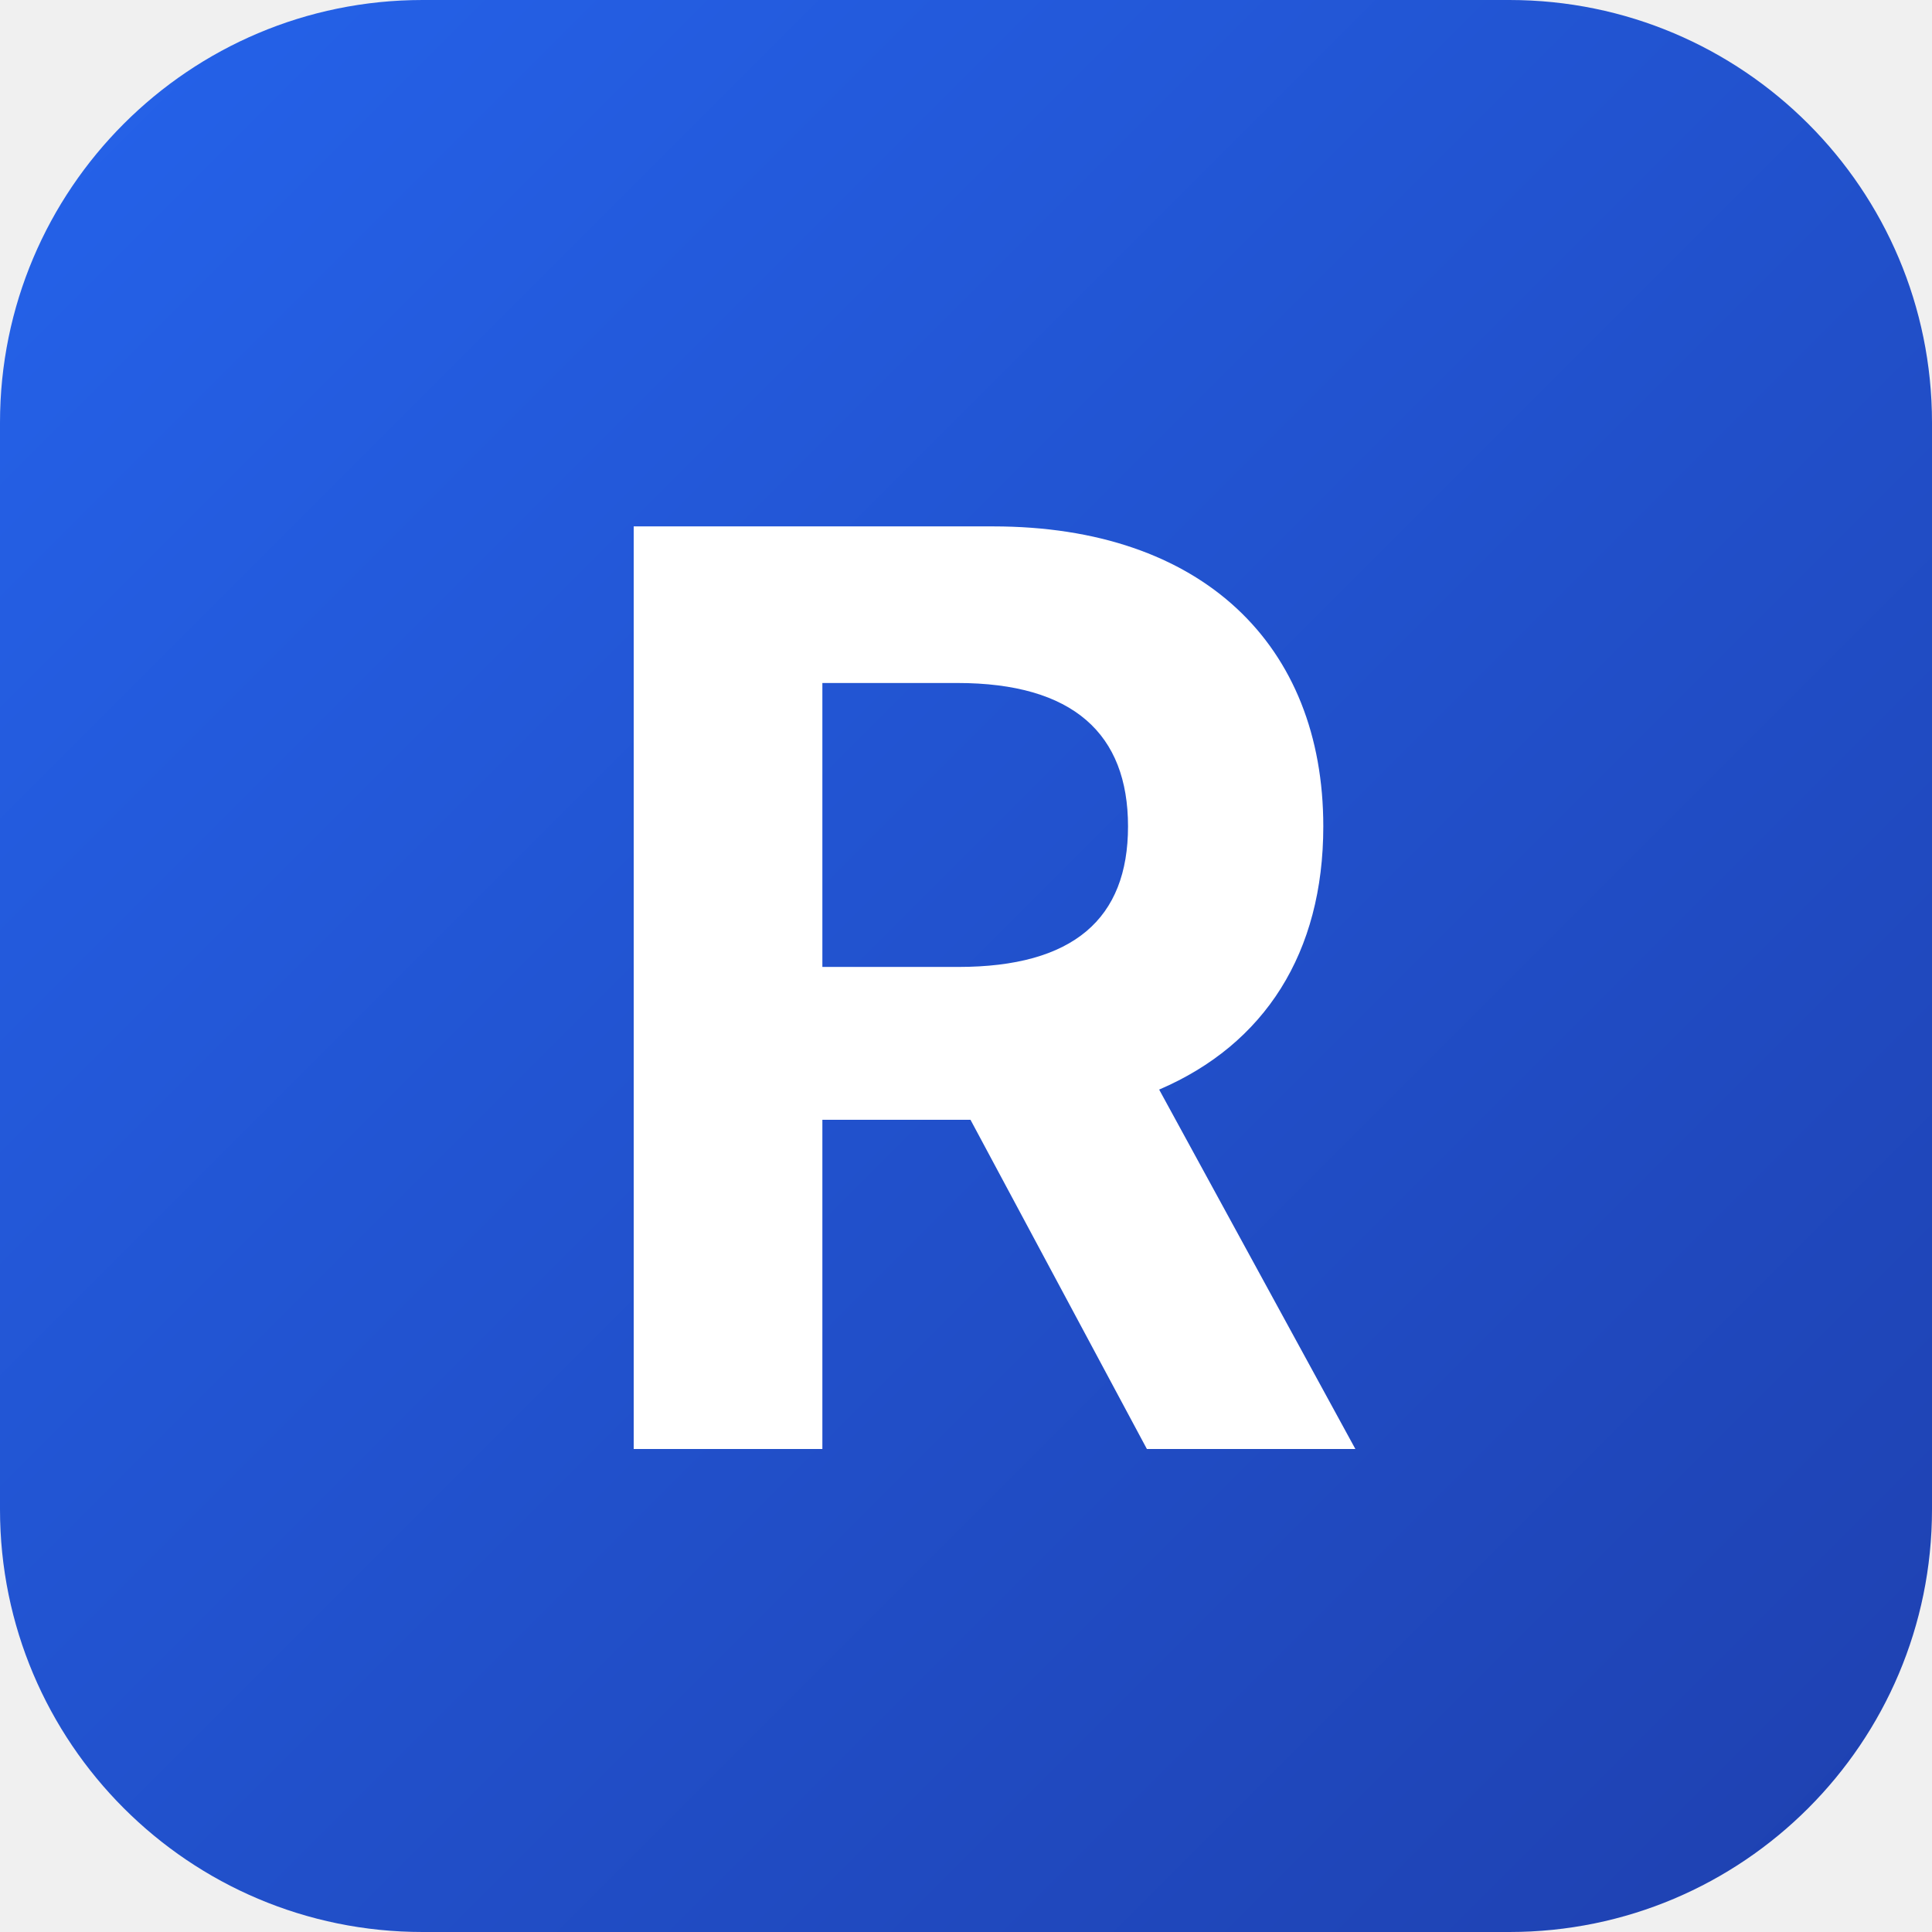
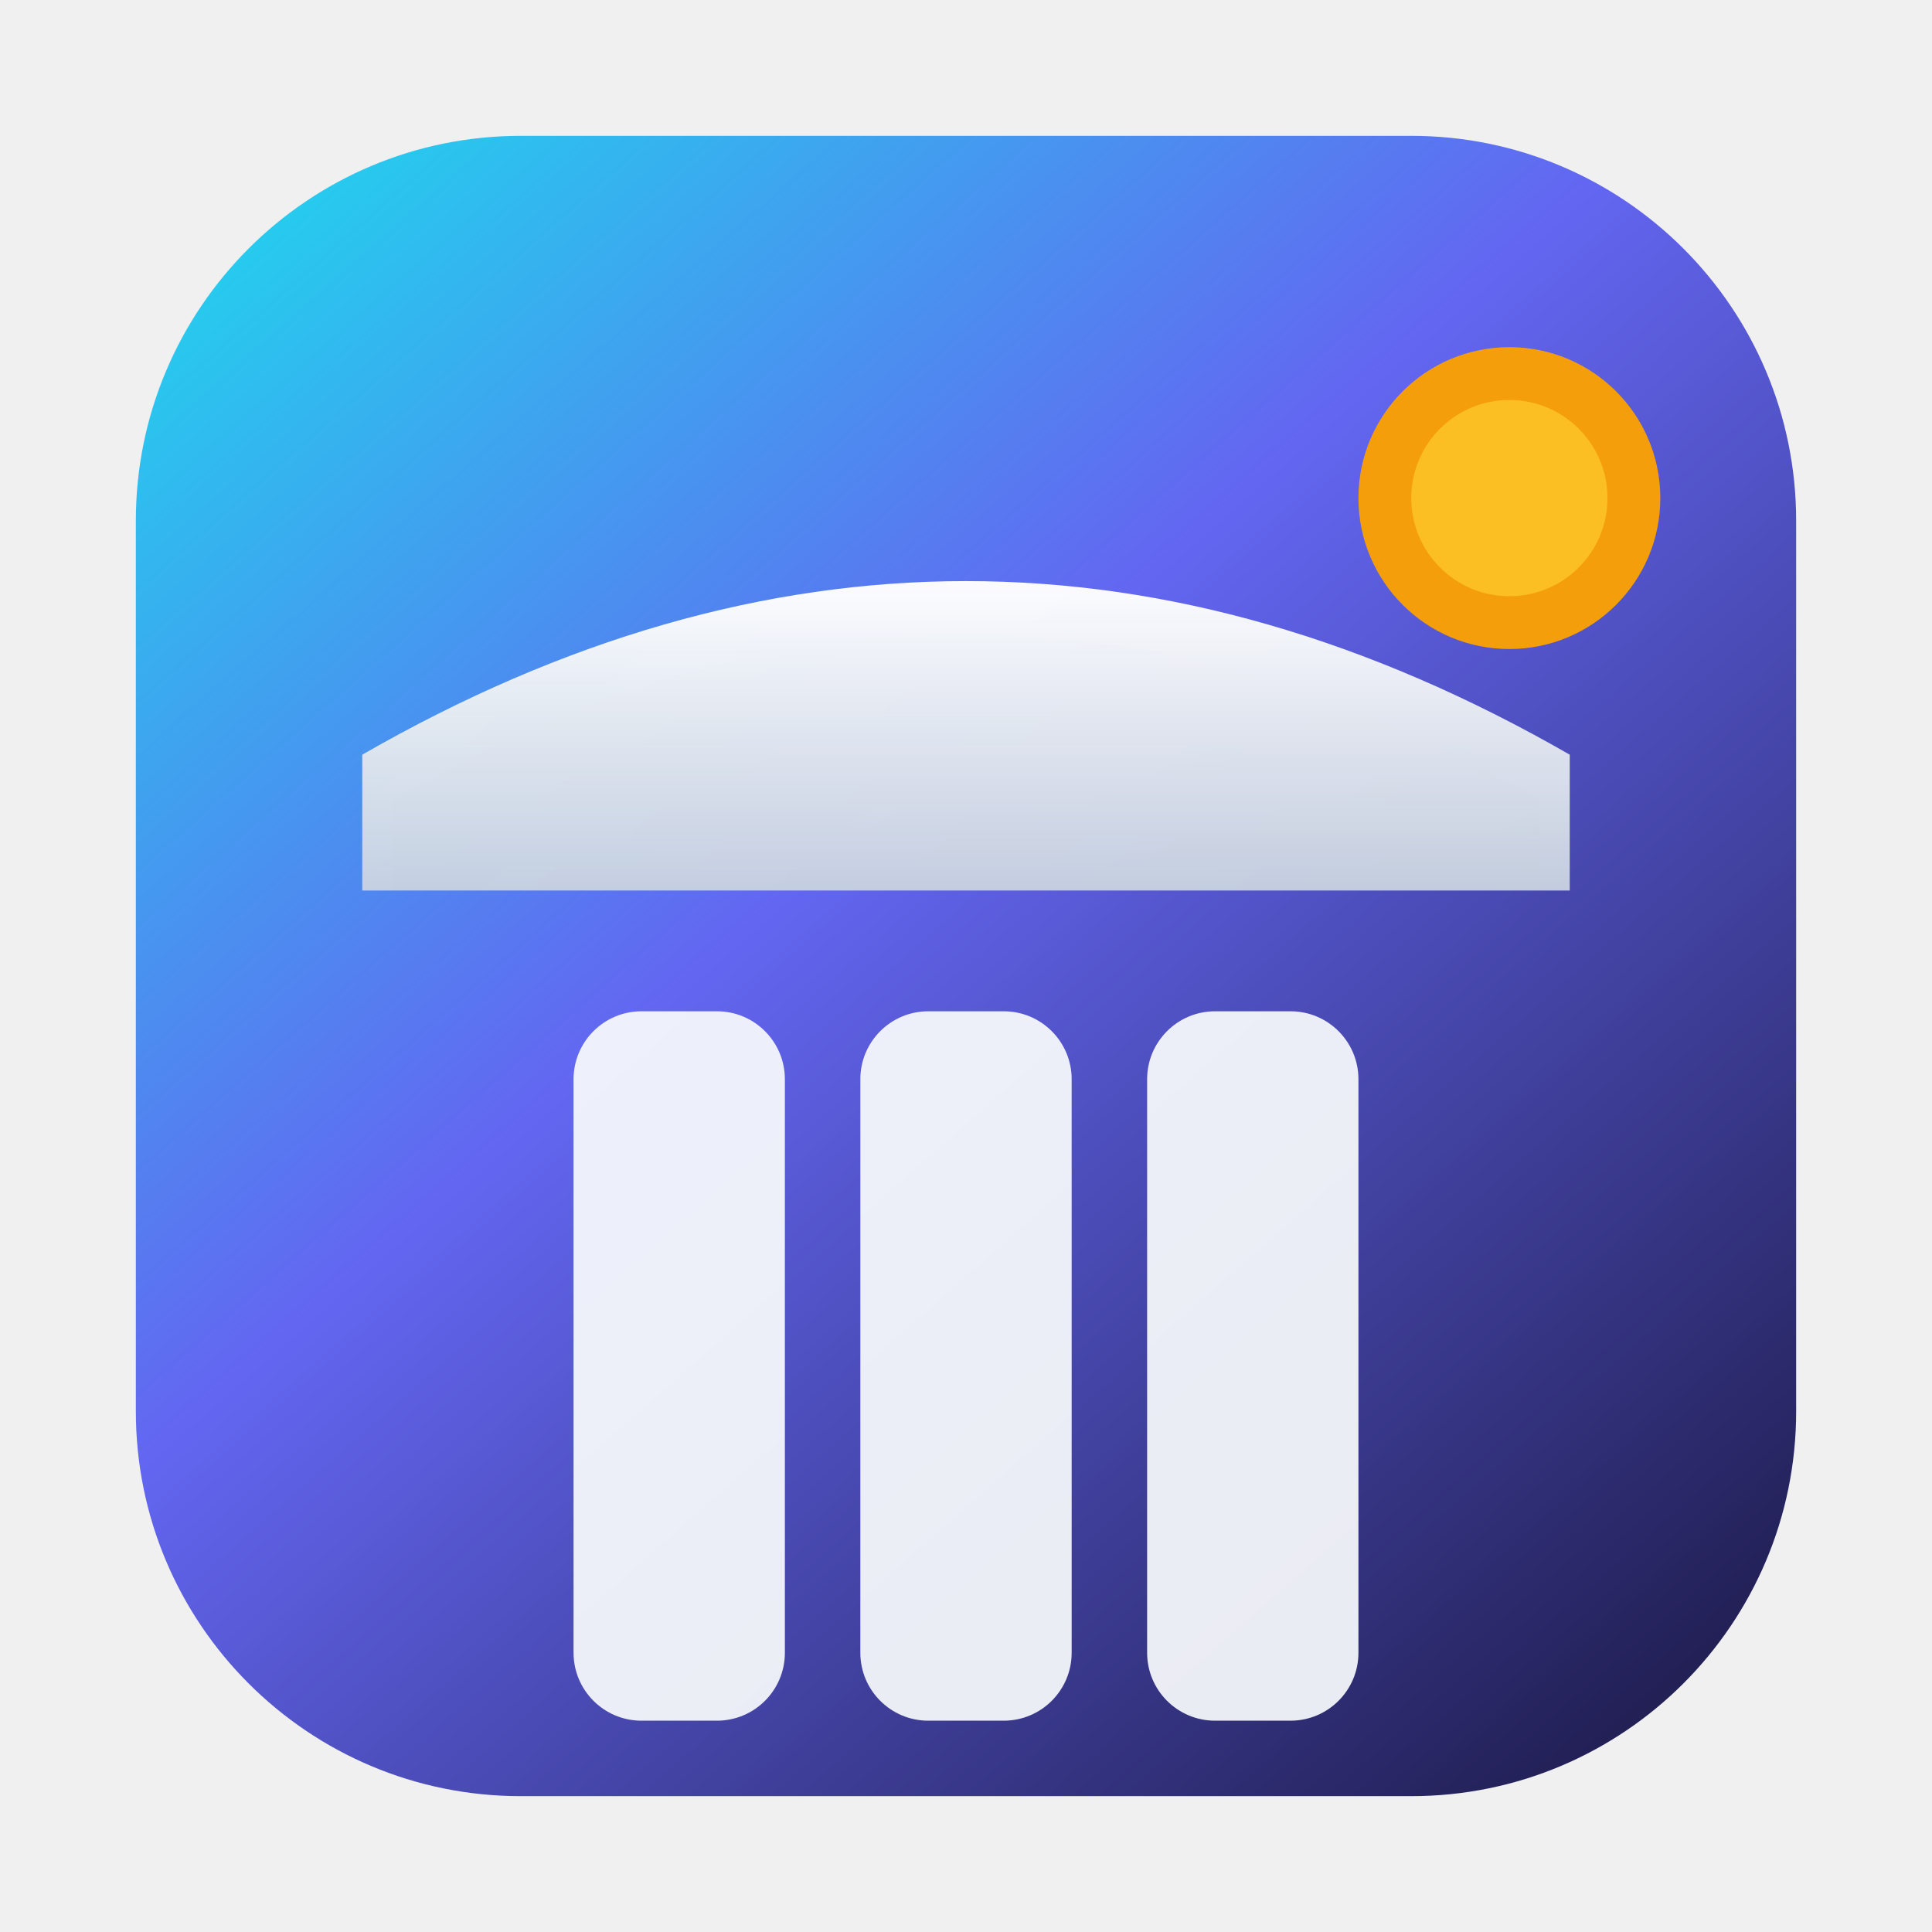
- <svg xmlns="http://www.w3.org/2000/svg" width="32" height="32" viewBox="0 0 32 32">
+ <svg xmlns="http://www.w3.org/2000/svg" width="32" height="32" viewBox="0 0 512 512" role="img" aria-label="RetailEX">
  <defs>
-     <linearGradient id="faviconGrad" x1="0%" y1="0%" x2="100%" y2="100%">
-       <stop offset="0%" style="stop-color:#2563eb;stop-opacity:1" />
-       <stop offset="100%" style="stop-color:#1e40af;stop-opacity:1" />
+     <linearGradient id="rx-bg" x1="6%" y1="0%" x2="94%" y2="100%">
+       <stop offset="0%" stop-color="#22d3ee" />
+       <stop offset="42%" stop-color="#6366f1" />
+       <stop offset="100%" stop-color="#1e1b4b" />
+     </linearGradient>
+     <linearGradient id="rx-awn" x1="0%" y1="0%" x2="0%" y2="100%">
+       <stop offset="0%" stop-color="#ffffff" stop-opacity="0.98" />
+       <stop offset="100%" stop-color="#cbd5e1" stop-opacity="0.94" />
    </linearGradient>
  </defs>
-   <rect width="32" height="32" rx="7" fill="url(#faviconGrad)" />
-   <text x="16" y="24" font-family="system-ui,-apple-system,sans-serif" font-size="21" font-weight="bold" fill="white" text-anchor="middle">R</text>
+   <rect x="36" y="36" width="440" height="440" rx="102" fill="url(#rx-bg)" />
+   <path d="M 104 212 Q 256 124 408 212 L 408 236 L 104 236 Z" fill="#000" opacity="0.1" />
+   <path d="M 96 200 Q 256 108 416 200 L 416 236 L 96 236 Z" fill="url(#rx-awn)" />
+   <rect x="152" y="268" width="56" height="188" rx="18" fill="#f8fafc" fill-opacity="0.93" />
+   <rect x="228" y="268" width="56" height="188" rx="18" fill="#f8fafc" fill-opacity="0.93" />
+   <rect x="304" y="268" width="56" height="188" rx="18" fill="#f8fafc" fill-opacity="0.93" />
+   <circle cx="400" cy="132" r="40" fill="#f59e0b" />
+   <circle cx="400" cy="132" r="26" fill="#fbbf24" />
</svg>
